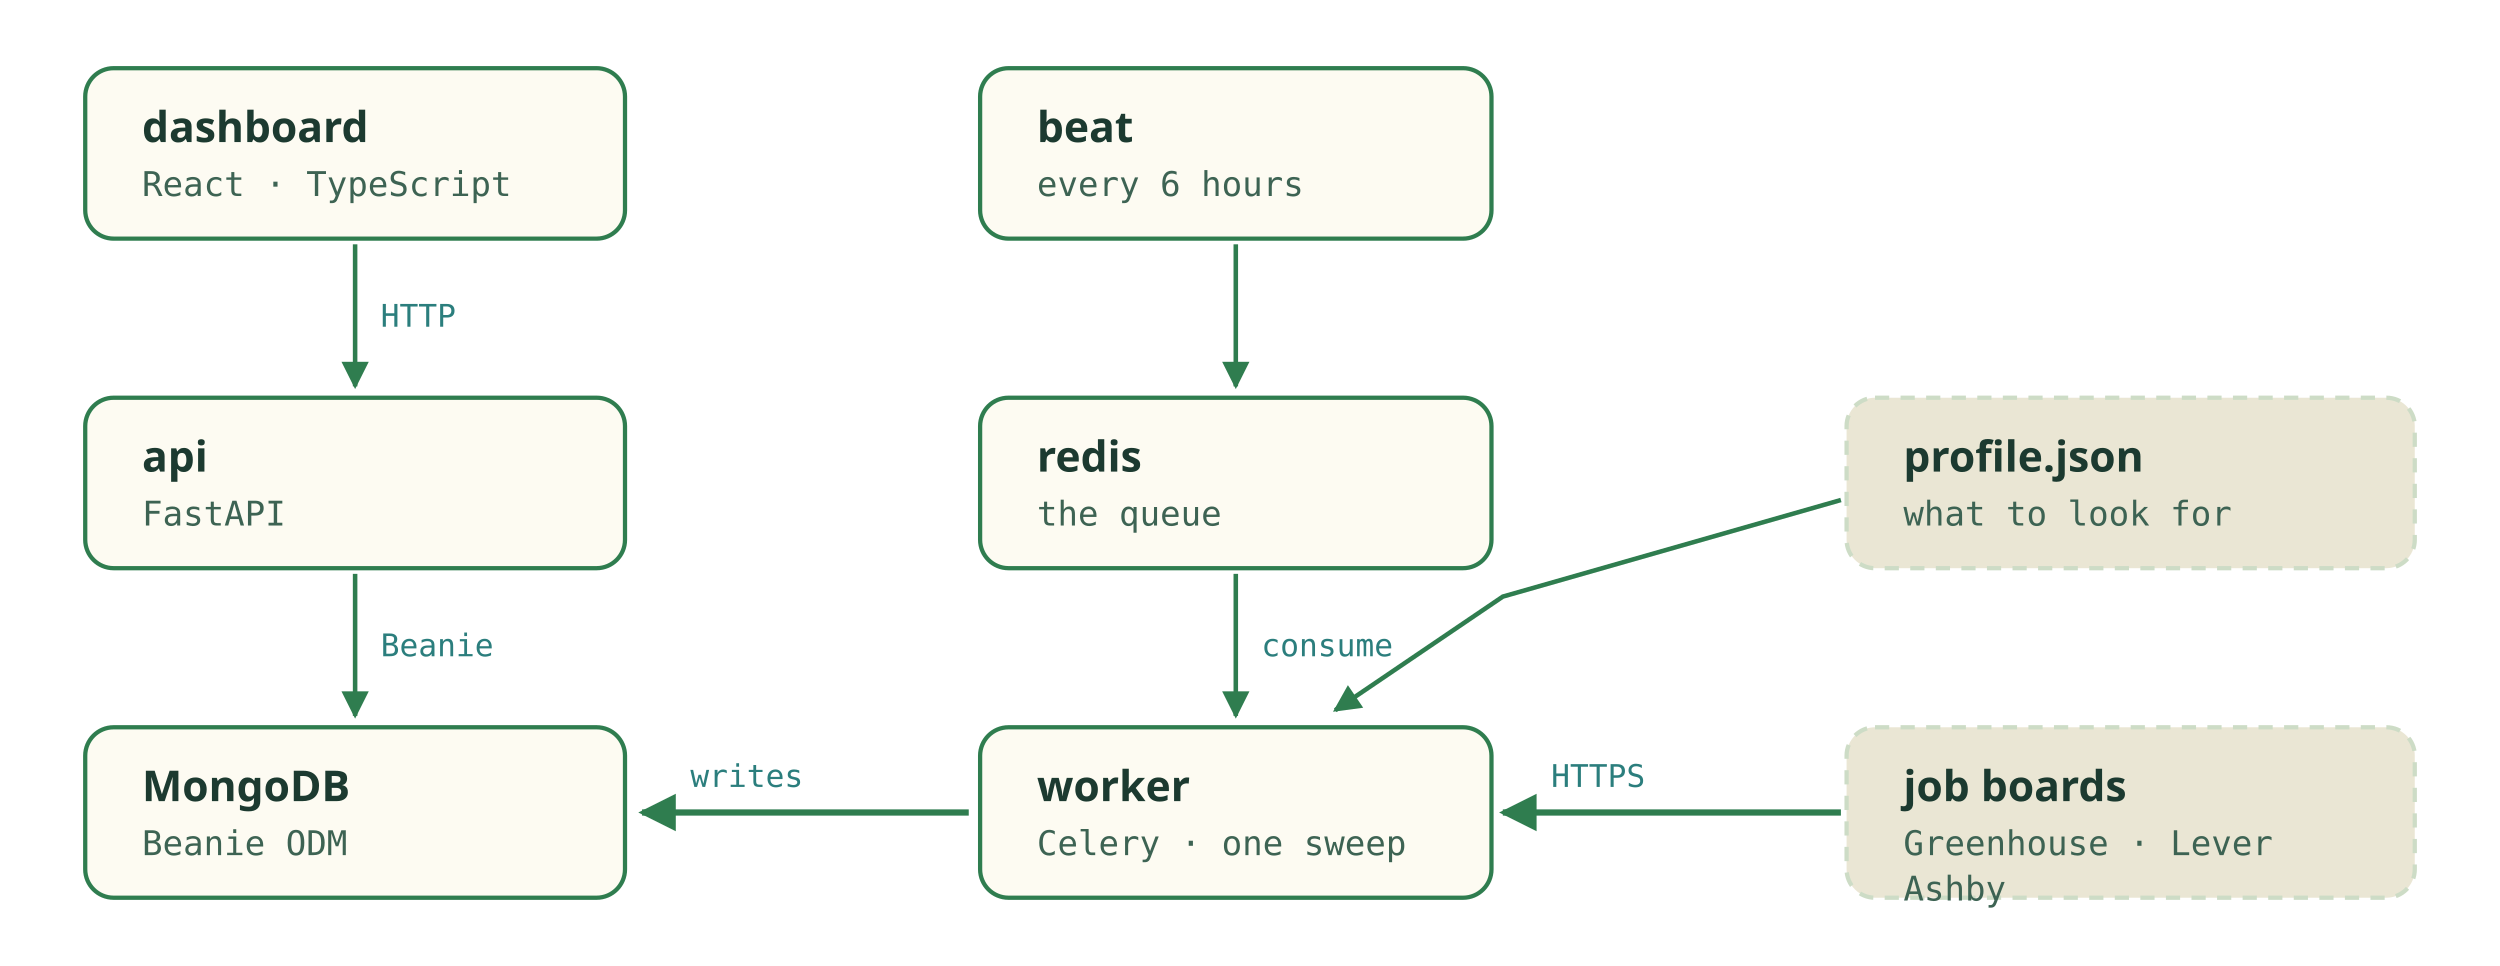
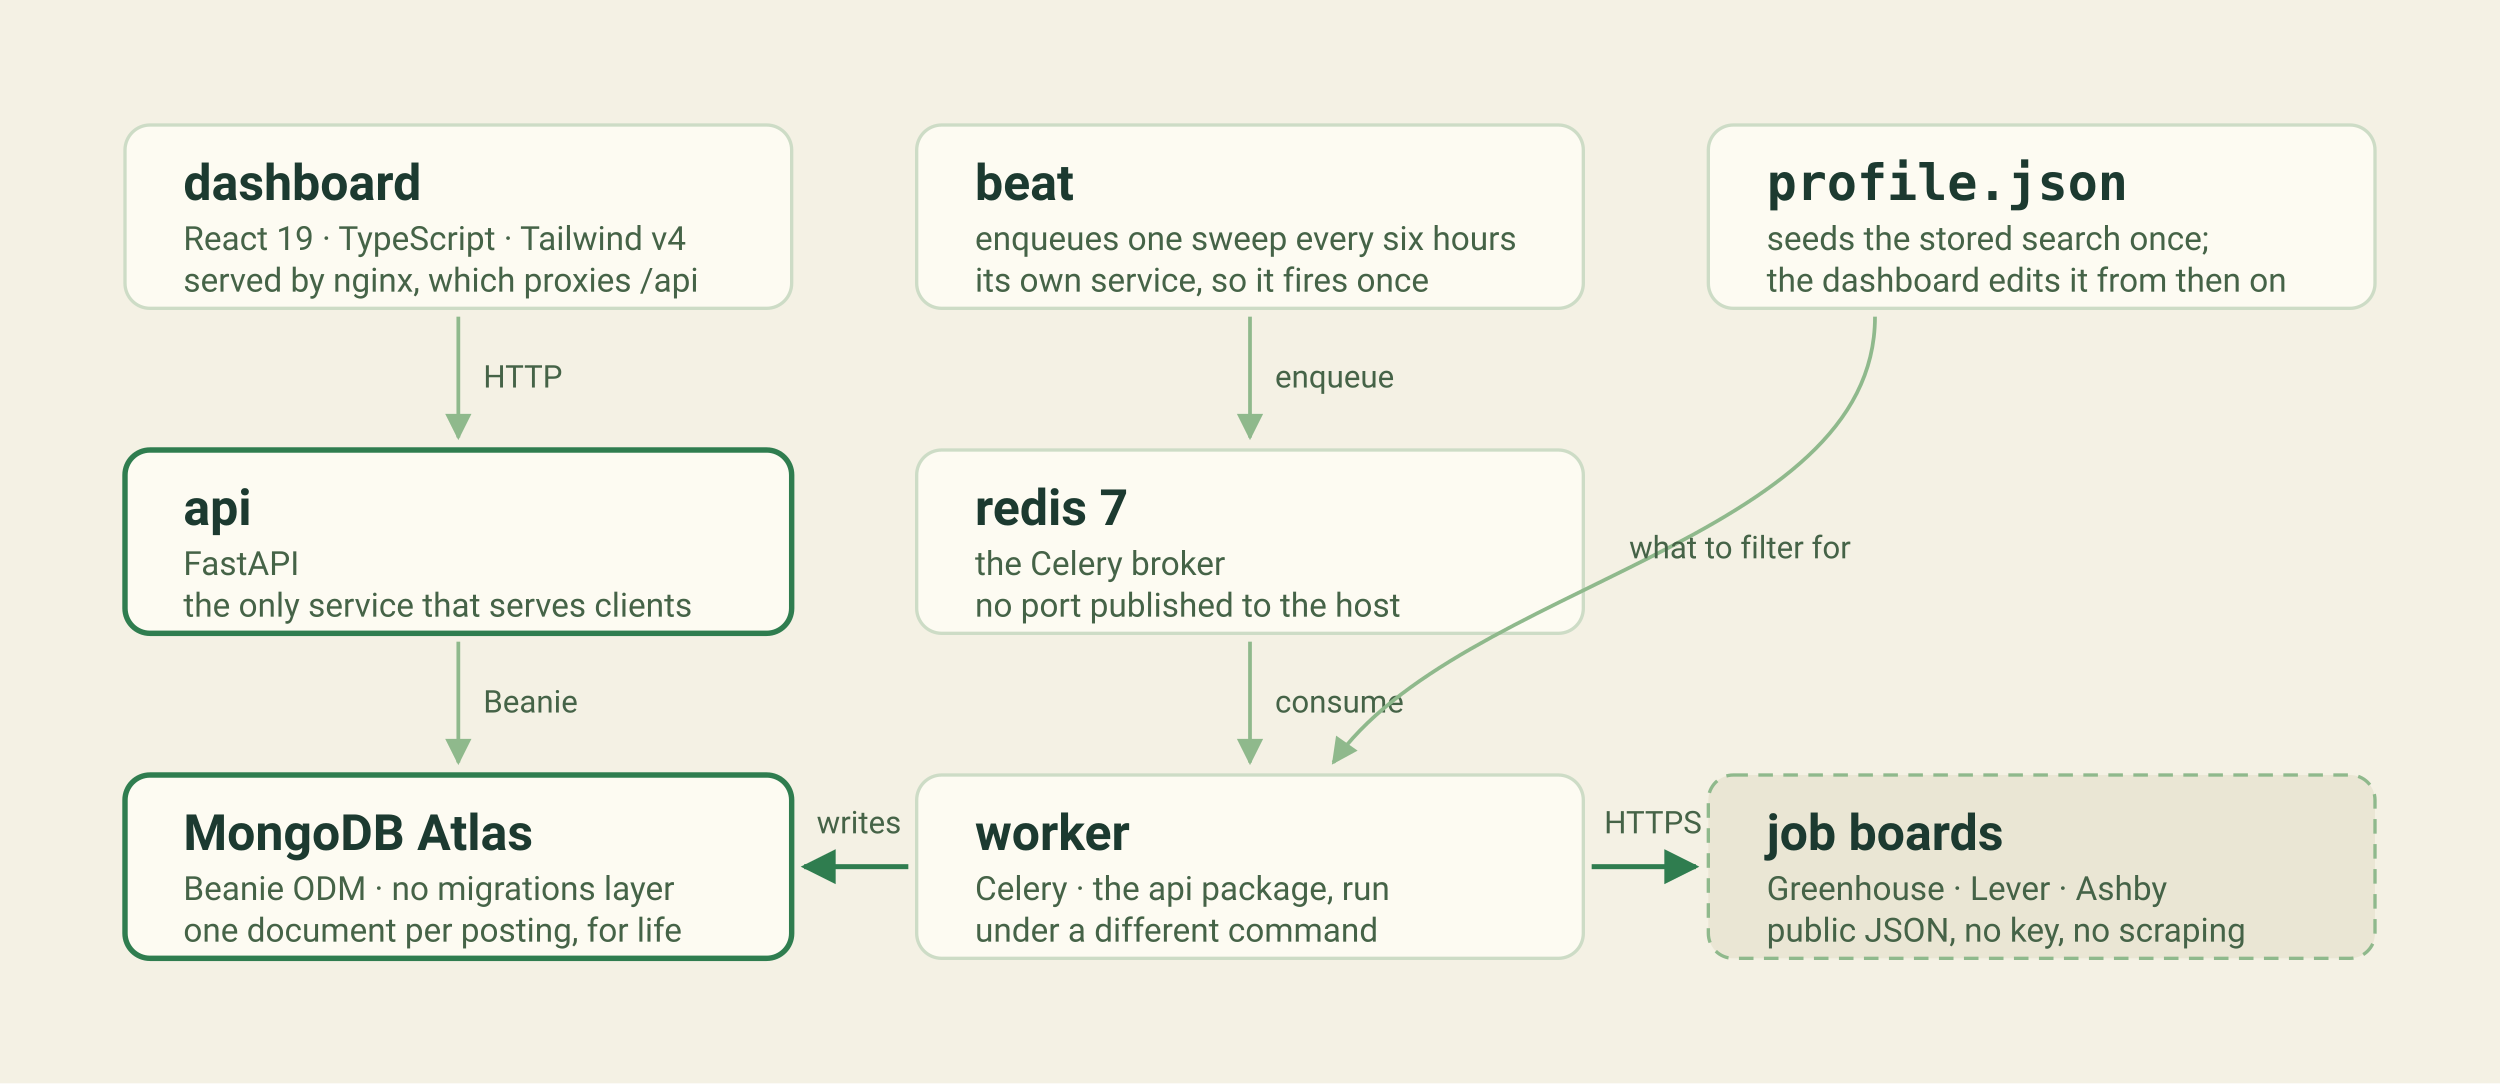
- <svg xmlns="http://www.w3.org/2000/svg" viewBox="0 0 880 340" role="img" aria-labelledby="arch-title arch-desc">
-   <style>
-     .box { fill: #fdfbf2; stroke: #2f7d4f; stroke-width: 1.5; }
-     .ghost { fill: #eae6d4; stroke: #cddcc6; stroke-width: 1.5; stroke-dasharray: 5 4; }
-     .lbl { fill: #1c3a30; font: 600 15px ui-sans-serif, system-ui, "Segoe UI", sans-serif; }
-     .sub { fill: #3d6353; font: 12px ui-monospace, "SF Mono", Menlo, monospace; }
-     .edge { fill: #2b7e7d; font: 11px ui-monospace, "SF Mono", Menlo, monospace; }
-     .flow { stroke: #2f7d4f; stroke-width: 1.6; fill: none; marker-end: url(#arrow); }
-     .flow-accent { stroke: #2f7d4f; stroke-width: 2.2; fill: none; marker-end: url(#arrow-accent); }
-   </style>
+ <svg xmlns="http://www.w3.org/2000/svg" viewBox="0 0 1200 520" width="1200" height="520" role="img" aria-labelledby="arch-title arch-desc">
  <defs>
-     <marker id="arrow" viewBox="0 0 10 10" refX="9" refY="5" markerWidth="6" markerHeight="6" orient="auto">
-       <path d="M0 0 L10 5 L0 10 z" fill="#2f7d4f" />
+     <style>
+       .sans  { font-family: ui-sans-serif, system-ui, "Segoe UI", Roboto, Helvetica, Arial, sans-serif; }
+       .mono  { font-family: ui-monospace, "Cascadia Mono", "SF Mono", Menlo, monospace; }
+       .box   { fill: #fdfbf2; stroke: #cddcc6; stroke-width: 1.6; }
+       .owned { fill: #fdfbf2; stroke: #2f7d4f; stroke-width: 2.6; }
+       .ghost { fill: #eae6d4; stroke: #8fb98c; stroke-width: 1.6; stroke-dasharray: 7 5; }
+       .name  { font-size: 24px; font-weight: 600; fill: #1c3a30; }
+       .sub   { font-size: 16px; fill: #456347; }
+       .edge  { font-size: 15px; fill: #456347; }
+       .flow  { stroke: #8fb98c; stroke-width: 1.8; fill: none; }
+       .out   { stroke: #2f7d4f; stroke-width: 2.4; fill: none; }
+     </style>
+     <marker id="a" viewBox="0 0 10 10" refX="9" refY="5" markerWidth="7" markerHeight="7" orient="auto">
+       <path d="M0 0 L10 5 L0 10 z" fill="#8fb98c" />
    </marker>
-     <marker id="arrow-accent" viewBox="0 0 10 10" refX="9" refY="5" markerWidth="6" markerHeight="6" orient="auto">
+     <marker id="ag" viewBox="0 0 10 10" refX="9" refY="5" markerWidth="7" markerHeight="7" orient="auto">
      <path d="M0 0 L10 5 L0 10 z" fill="#2f7d4f" />
    </marker>
  </defs>
-   <rect class="box" x="30" y="24" width="190" height="60" rx="10" />
-   <text class="lbl" x="50" y="50">dashboard</text>
-   <text class="sub" x="50" y="69">React · TypeScript</text>
-   <rect class="box" x="30" y="140" width="190" height="60" rx="10" />
-   <text class="lbl" x="50" y="166">api</text>
-   <text class="sub" x="50" y="185">FastAPI</text>
-   <rect class="box" x="30" y="256" width="190" height="60" rx="10" />
-   <text class="lbl" x="50" y="282">MongoDB</text>
-   <text class="sub" x="50" y="301">Beanie ODM</text>
-   <rect class="box" x="345" y="24" width="180" height="60" rx="10" />
-   <text class="lbl" x="365" y="50">beat</text>
-   <text class="sub" x="365" y="69">every 6 hours</text>
-   <rect class="box" x="345" y="140" width="180" height="60" rx="10" />
-   <text class="lbl" x="365" y="166">redis</text>
-   <text class="sub" x="365" y="185">the queue</text>
-   <rect class="box" x="345" y="256" width="180" height="60" rx="10" />
-   <text class="lbl" x="365" y="282">worker</text>
-   <text class="sub" x="365" y="301">Celery · one sweep</text>
-   <rect class="ghost" x="650" y="256" width="200" height="60" rx="10" />
-   <text class="lbl" x="670" y="282">job boards</text>
-   <text class="sub" x="670" y="301">Greenhouse · Lever</text>
-   <text class="sub" x="670" y="317">Ashby</text>
-   <rect class="ghost" x="650" y="140" width="200" height="60" rx="10" />
-   <text class="lbl" x="670" y="166">profile.json</text>
-   <text class="sub" x="670" y="185">what to look for</text>
-   <path class="flow" d="M125 86 L125 136" />
-   <text class="edge" x="134" y="115">HTTP</text>
-   <path class="flow" d="M125 202 L125 252" />
-   <text class="edge" x="134" y="231">Beanie</text>
-   <path class="flow" d="M435 86 L435 136" />
-   <path class="flow" d="M435 202 L435 252" />
-   <text class="edge" x="444" y="231">consume</text>
-   <path class="flow-accent" d="M648 286 L529 286" />
-   <text class="edge" x="546" y="277">HTTPS</text>
-   <path class="flow" d="M648 176 L529 210 L470 250" />
-   <path class="flow-accent" d="M341 286 L226 286" />
-   <text class="edge" x="243" y="277">writes</text>
+   <rect width="1200" height="520" fill="#f4f1e4" />
+   <rect class="box" x="60" y="60" width="320" height="88" rx="12" />
+   <text class="sans name" x="88" y="96">dashboard</text>
+   <text class="sans sub" x="88" y="120">React 19 · TypeScript · Tailwind v4</text>
+   <text class="sans sub" x="88" y="140">served by nginx, which proxies /api</text>
+   <rect class="owned" x="60" y="216" width="320" height="88" rx="12" />
+   <text class="sans name" x="88" y="252">api</text>
+   <text class="sans sub" x="88" y="276">FastAPI</text>
+   <text class="sans sub" x="88" y="296">the only service that serves clients</text>
+   <rect class="owned" x="60" y="372" width="320" height="88" rx="12" />
+   <text class="sans name" x="88" y="408">MongoDB Atlas</text>
+   <text class="sans sub" x="88" y="432">Beanie ODM · no migrations layer</text>
+   <text class="sans sub" x="88" y="452">one document per posting, for life</text>
+   <rect class="box" x="440" y="60" width="320" height="88" rx="12" />
+   <text class="sans name" x="468" y="96">beat</text>
+   <text class="sans sub" x="468" y="120">enqueues one sweep every six hours</text>
+   <text class="sans sub" x="468" y="140">its own service, so it fires once</text>
+   <rect class="box" x="440" y="216" width="320" height="88" rx="12" />
+   <text class="sans name" x="468" y="252">redis 7</text>
+   <text class="sans sub" x="468" y="276">the Celery broker</text>
+   <text class="sans sub" x="468" y="296">no port published to the host</text>
+   <rect class="box" x="440" y="372" width="320" height="88" rx="12" />
+   <text class="sans name" x="468" y="408">worker</text>
+   <text class="sans sub" x="468" y="432">Celery · the api package, run</text>
+   <text class="sans sub" x="468" y="452">under a different command</text>
+   <rect class="box" x="820" y="60" width="320" height="88" rx="12" />
+   <text class="sans mono name" x="848" y="96" font-size="22">profile.json</text>
+   <text class="sans sub" x="848" y="120">seeds the stored search once;</text>
+   <text class="sans sub" x="848" y="140">the dashboard edits it from then on</text>
+   <rect class="ghost" x="820" y="372" width="320" height="88" rx="12" />
+   <text class="sans name" x="848" y="408">job boards</text>
+   <text class="sans sub" x="848" y="432">Greenhouse · Lever · Ashby</text>
+   <text class="sans sub" x="848" y="452">public JSON, no key, no scraping</text>
+   <path class="flow" d="M220 152 L220 210" marker-end="url(#a)" />
+   <text class="sans edge" x="232" y="186">HTTP</text>
+   <path class="flow" d="M220 308 L220 366" marker-end="url(#a)" />
+   <text class="sans edge" x="232" y="342">Beanie</text>
+   <path class="flow" d="M600 152 L600 210" marker-end="url(#a)" />
+   <text class="sans edge" x="612" y="186">enqueue</text>
+   <path class="flow" d="M600 308 L600 366" marker-end="url(#a)" />
+   <text class="sans edge" x="612" y="342">consume</text>
+   <path class="out" d="M764 416 L814 416" marker-end="url(#ag)" />
+   <text class="sans edge" x="770" y="400">HTTPS</text>
+   <path class="out" d="M436 416 L386 416" marker-end="url(#ag)" />
+   <text class="sans edge" x="392" y="400">writes</text>
+   <path class="flow" d="M900 152 C900 260, 700 280, 640 366" marker-end="url(#a)" />
+   <text class="sans edge" x="782" y="268">what to filter for</text>
</svg>
